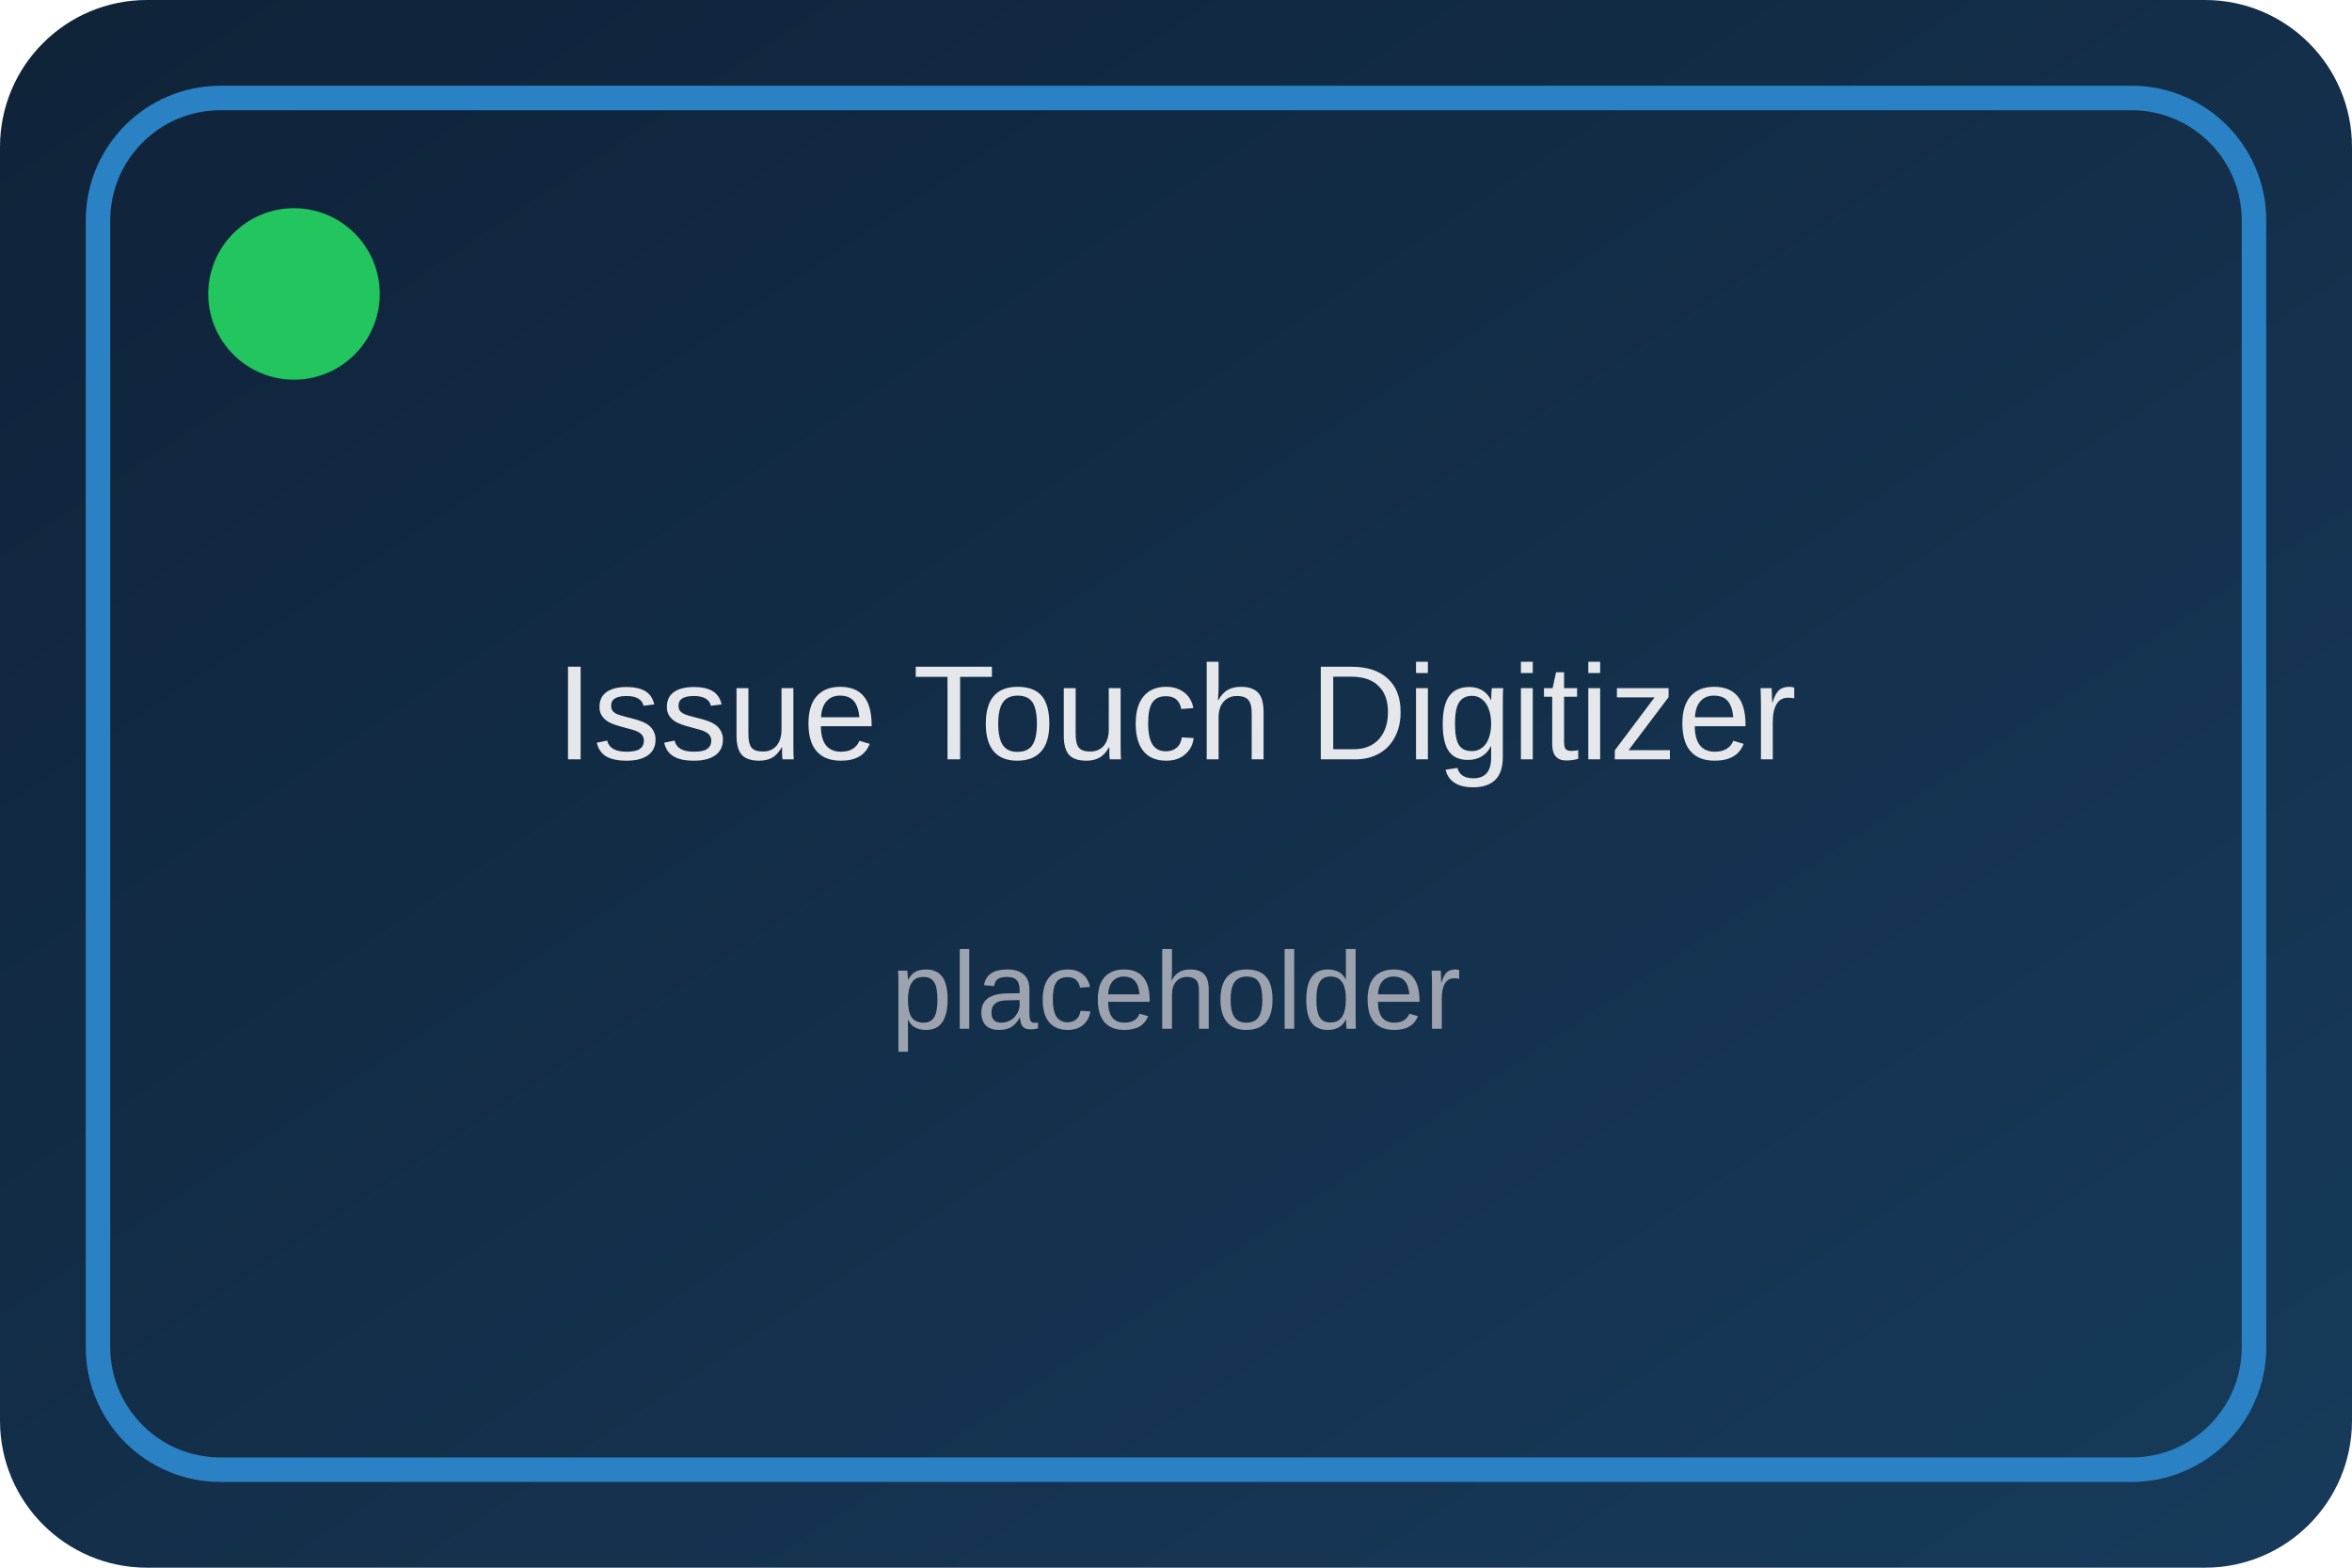
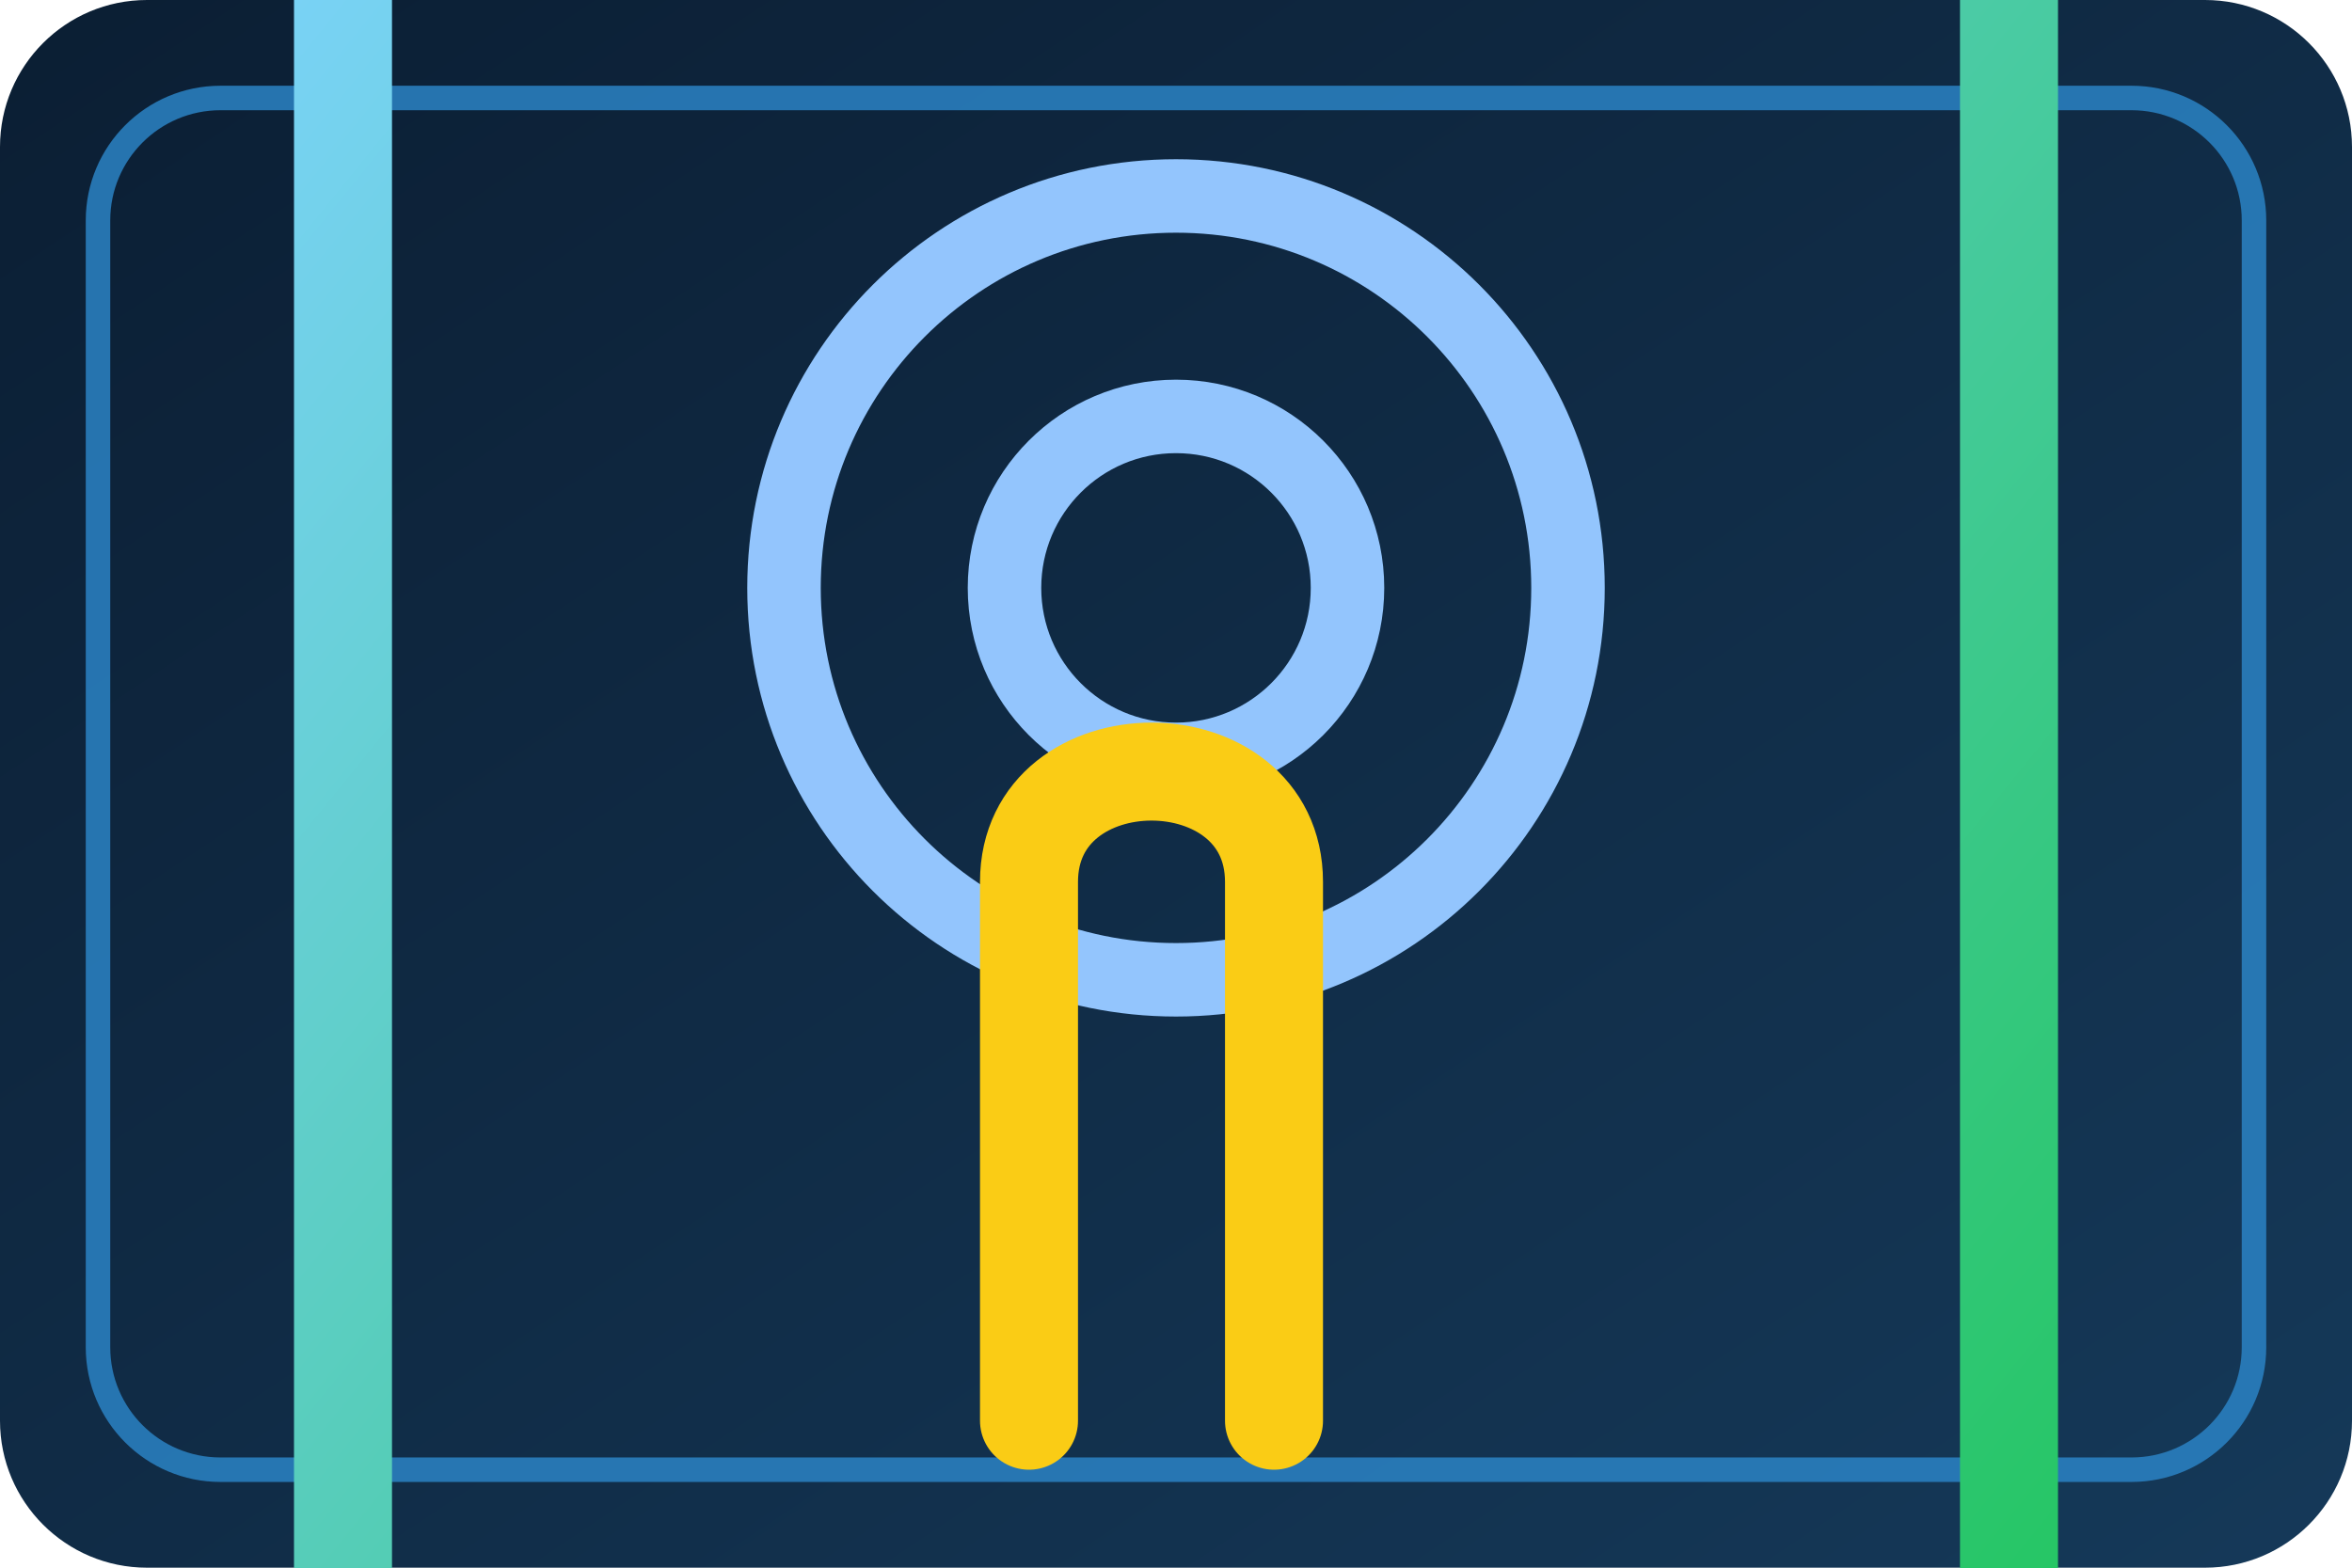
- <svg xmlns="http://www.w3.org/2000/svg" width="192" height="128" viewBox="0 0 192 128" role="img" aria-label="Issue Touch Digitizer placeholder">
+ <svg xmlns="http://www.w3.org/2000/svg" width="192" height="128" viewBox="0 0 192 128" role="img" aria-label="Touch digitizer issue icon">
  <defs>
-     <linearGradient id="g" x1="0" y1="0" x2="1" y2="1">
-       <stop offset="0%" stop-color="#0f2238" />
-       <stop offset="100%" stop-color="#173b5b" />
+     <linearGradient id="bg" x1="0" y1="0" x2="1" y2="1">
+       <stop offset="0%" stop-color="#0b1e33" />
+       <stop offset="100%" stop-color="#153959" />
+     </linearGradient>
+     <linearGradient id="accent" x1="0" y1="0" x2="1" y2="1">
+       <stop offset="0%" stop-color="#7dd3fc" />
+       <stop offset="100%" stop-color="#22c55e" />
    </linearGradient>
  </defs>
-   <rect width="192" height="128" rx="12" fill="url(#g)" />
-   <rect x="8" y="8" width="176" height="112" rx="10" fill="none" stroke="#2a82c4" stroke-width="2" />
-   <circle cx="24" cy="24" r="7" fill="#22c55e" />
-   <text x="96" y="62" fill="#e5e7eb" font-size="11" text-anchor="middle" font-family="Segoe UI, Arial, sans-serif">Issue Touch Digitizer</text>
-   <text x="96" y="84" fill="#9ca3af" font-size="9" text-anchor="middle" font-family="Segoe UI, Arial, sans-serif">placeholder</text>
+   <rect width="192" height="128" rx="12" fill="url(#bg)" />
+   <rect x="8" y="8" width="176" height="112" rx="10" fill="none" stroke="#2a82c4" stroke-width="2" opacity="0.85" />
+   <g fill="none" stroke-linecap="round" stroke-linejoin="round" transform="translate(96 64) scale(2) translate(-96 -64)">
+     <rect x="62" y="22" width="68" height="84" rx="10" stroke="url(#accent)" stroke-width="4" />
+     <circle cx="96" cy="56" r="16" stroke="#93c5fd" stroke-width="3" />
+     <circle cx="96" cy="56" r="7" stroke="#93c5fd" stroke-width="3" />
+     <path d="M90 90 V68 C90 62 100 62 100 68 V90" stroke="#facc15" stroke-width="4" />
+   </g>
</svg>
